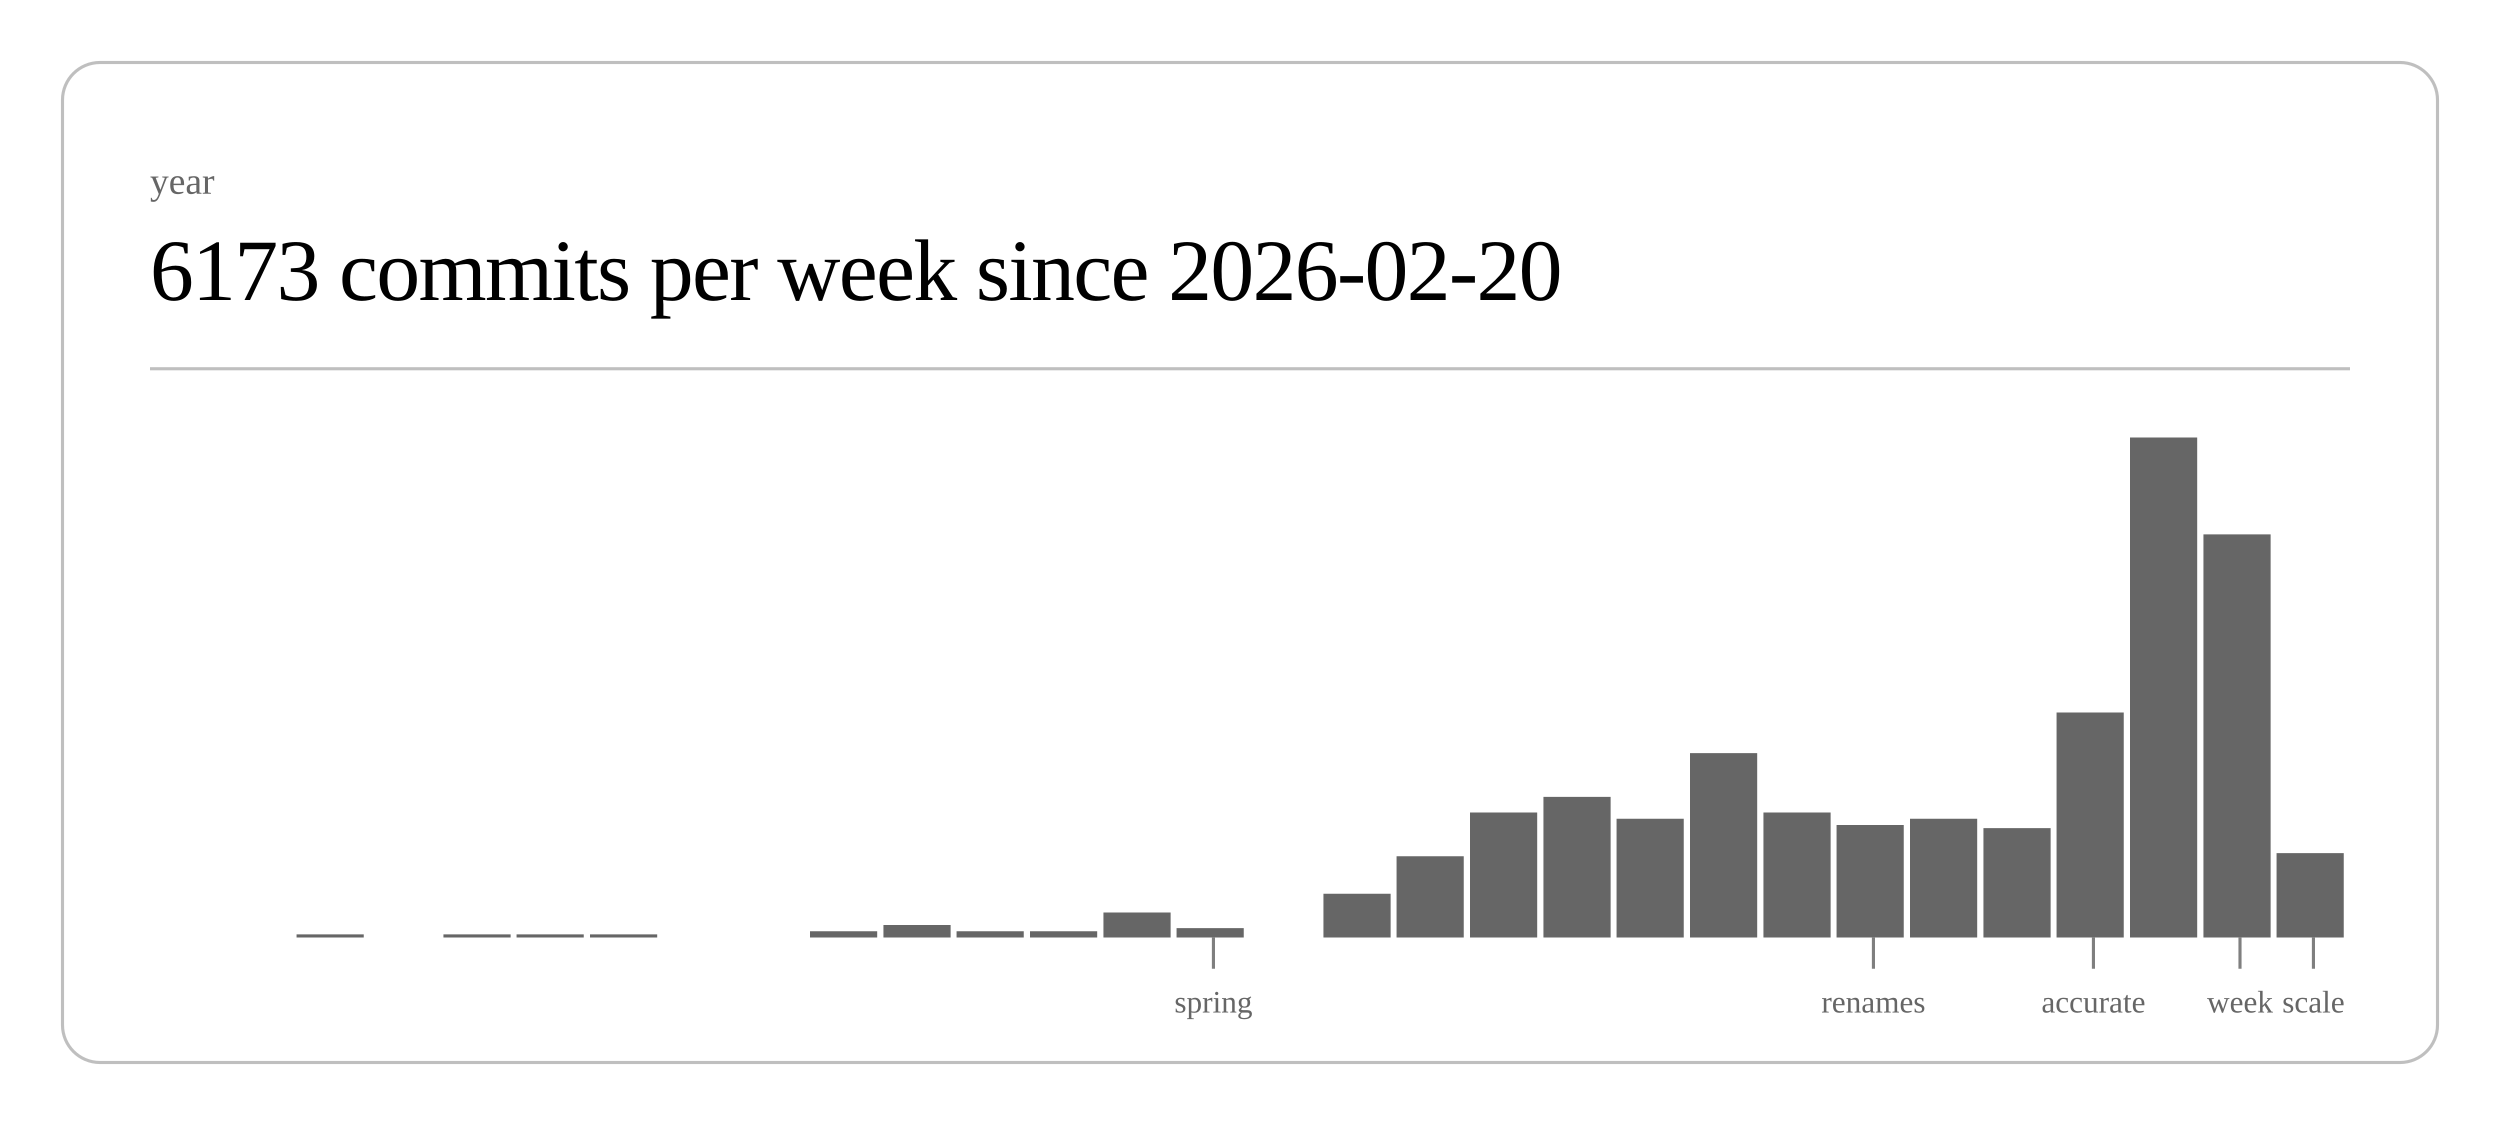
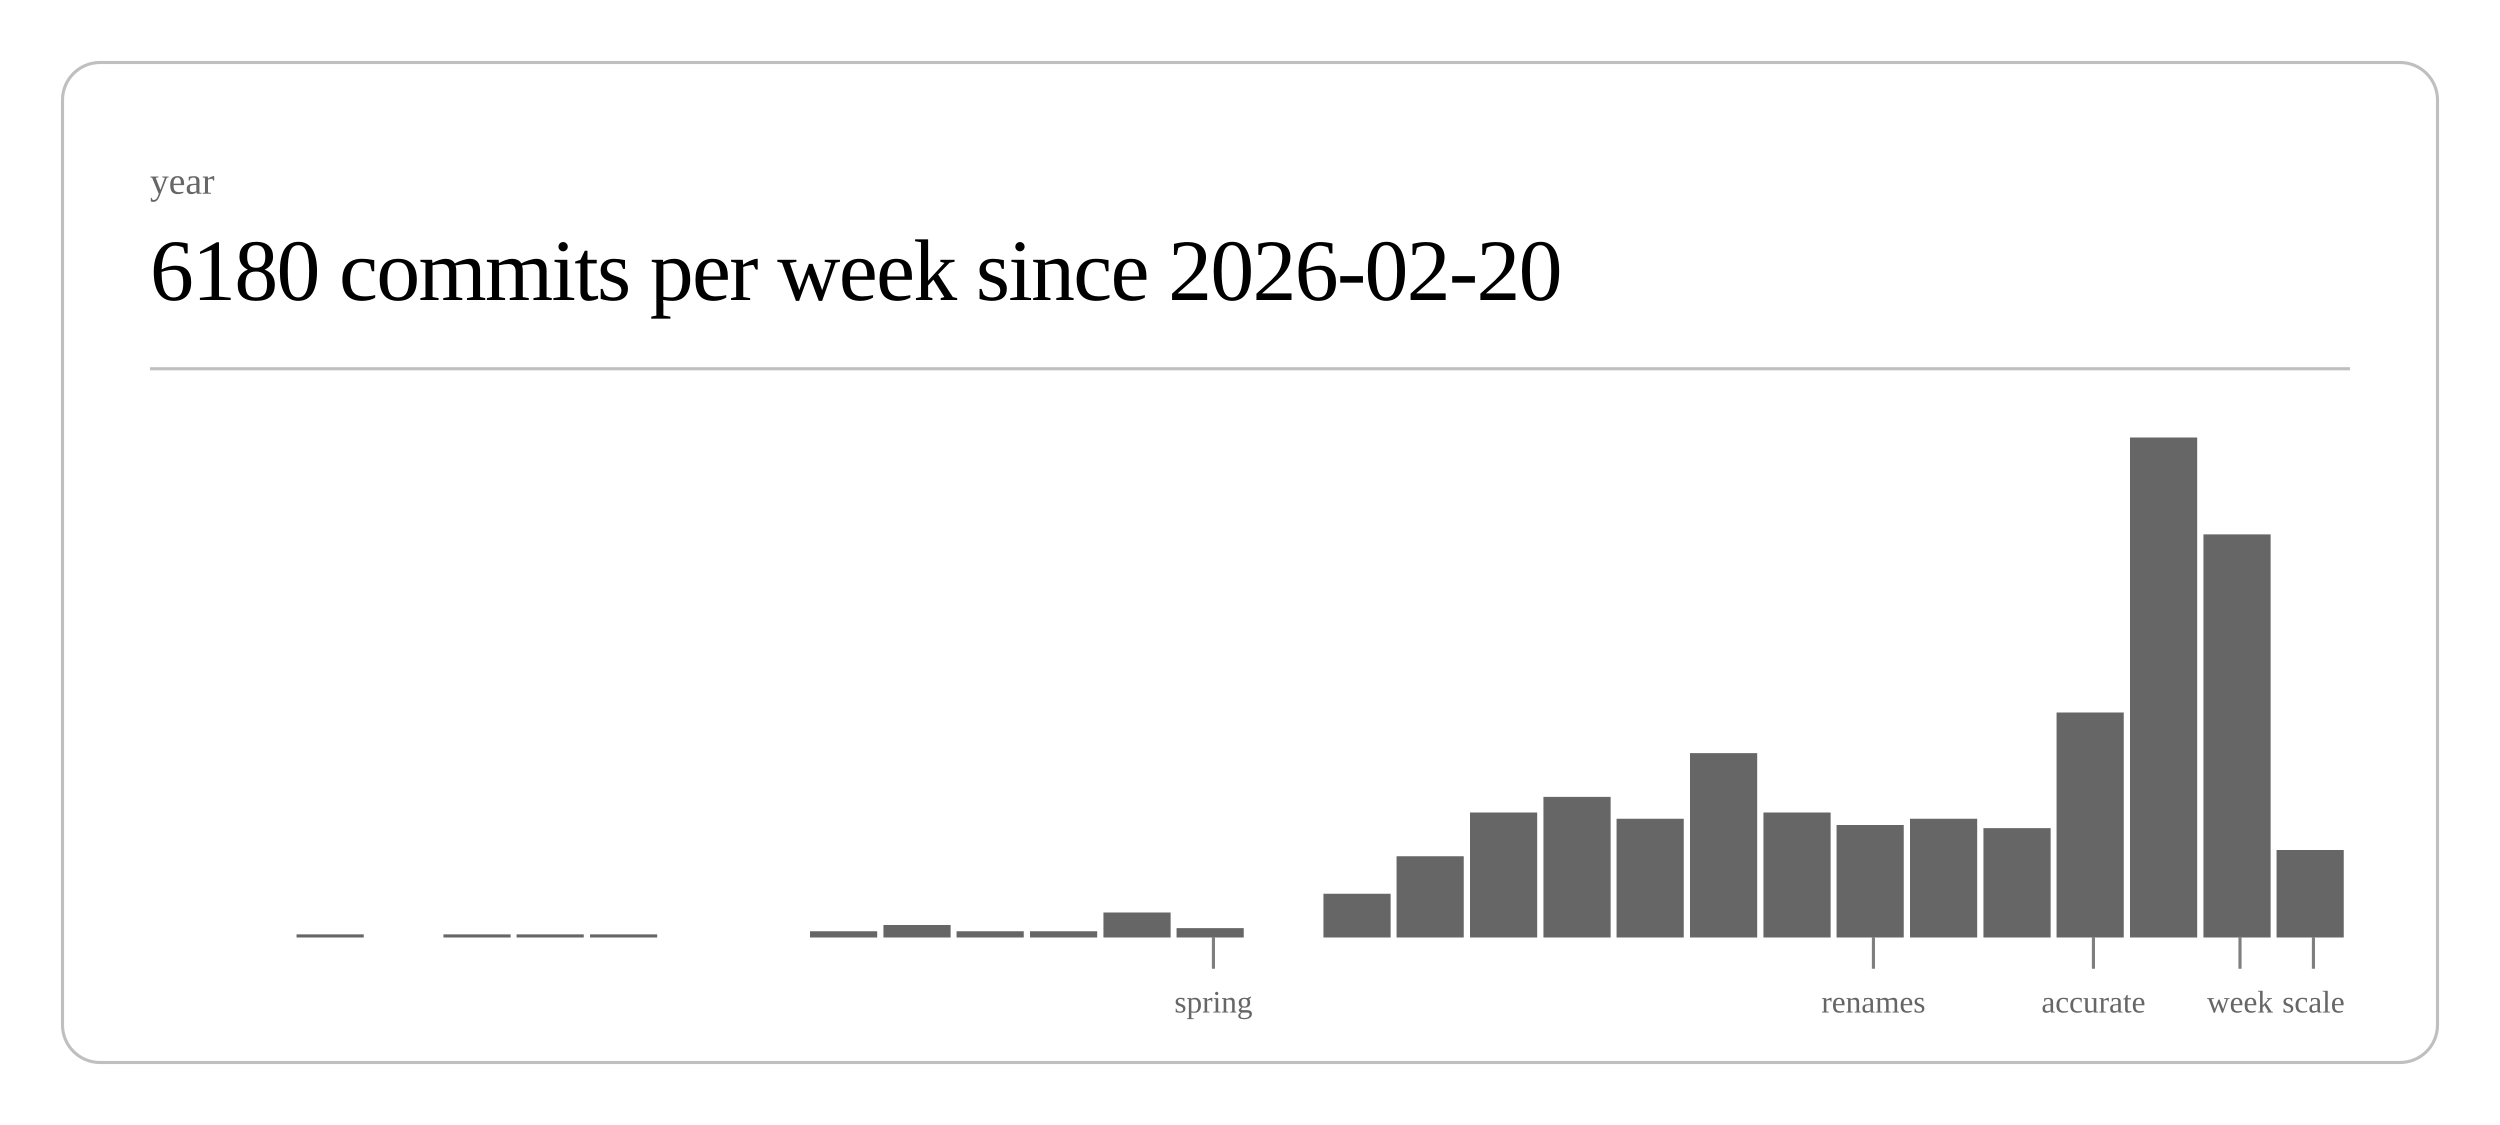
<svg xmlns="http://www.w3.org/2000/svg" class="post-header-svg" viewBox="0 0 800 360" width="800" height="360">
  <rect x="20" y="20" width="760" height="320" rx="12" ry="12" fill="none" stroke="currentColor" stroke-width="1" opacity="0.25" />
  <text fill="currentColor" x="48" y="62" font-size="12" opacity="0.6">year</text>
-   <text fill="currentColor" x="48" y="96" font-size="28" font-weight="300" letter-spacing="-0.5">6173 commits per week since 2026-02-20</text>
+   <text fill="currentColor" x="48" y="96" font-size="28" font-weight="300" letter-spacing="-0.5">6180 commits per week since 2026-02-20</text>
  <line stroke="currentColor" x1="48" y1="118" x2="752" y2="118" stroke-width="1" opacity="0.25" />
  <rect x="94.9" y="299" width="21.5" height="1" fill="currentColor" opacity="0.6" />
  <rect x="141.9" y="299" width="21.5" height="1" fill="currentColor" opacity="0.6" />
  <rect x="165.3" y="299" width="21.5" height="1" fill="currentColor" opacity="0.6" />
  <rect x="188.8" y="299" width="21.5" height="1" fill="currentColor" opacity="0.6" />
  <rect x="259.2" y="298" width="21.5" height="2" fill="currentColor" opacity="0.6" />
  <rect x="282.7" y="296" width="21.5" height="4" fill="currentColor" opacity="0.6" />
  <rect x="306.1" y="298" width="21.5" height="2" fill="currentColor" opacity="0.6" />
  <rect x="329.6" y="298" width="21.5" height="2" fill="currentColor" opacity="0.6" />
  <rect x="353.1" y="292" width="21.5" height="8" fill="currentColor" opacity="0.6" />
  <rect x="376.5" y="297" width="21.5" height="3" fill="currentColor" opacity="0.6" />
  <rect x="423.5" y="286" width="21.5" height="14" fill="currentColor" opacity="0.6" />
  <rect x="446.9" y="274" width="21.5" height="26" fill="currentColor" opacity="0.6" />
  <rect x="470.4" y="260" width="21.5" height="40" fill="currentColor" opacity="0.6" />
  <rect x="493.9" y="255" width="21.5" height="45" fill="currentColor" opacity="0.6" />
  <rect x="517.3" y="262" width="21.5" height="38" fill="currentColor" opacity="0.6" />
  <rect x="540.8" y="241" width="21.5" height="59" fill="currentColor" opacity="0.6" />
  <rect x="564.3" y="260" width="21.5" height="40" fill="currentColor" opacity="0.6" />
  <rect x="587.7" y="264" width="21.5" height="36" fill="currentColor" opacity="0.6" />
  <rect x="611.2" y="262" width="21.5" height="38" fill="currentColor" opacity="0.6" />
  <rect x="634.7" y="265" width="21.5" height="35" fill="currentColor" opacity="0.6" />
  <rect x="658.1" y="228" width="21.5" height="72" fill="currentColor" opacity="0.6" />
  <rect x="681.6" y="140" width="21.5" height="160" fill="currentColor" opacity="0.6" />
  <rect x="705.1" y="171" width="21.5" height="129" fill="currentColor" opacity="0.6" />
-   <rect x="728.5" y="273" width="21.5" height="27" fill="currentColor" opacity="0.6" />
+   <rect x="728.5" y="272" width="21.5" height="28" fill="currentColor" opacity="0.6" />
  <line stroke="currentColor" x1="388.3" y1="300" x2="388.3" y2="310" stroke-width="1" opacity="0.5" />
  <text fill="currentColor" x="388.3" y="324" font-size="10" opacity="0.6" text-anchor="middle">spring</text>
  <line stroke="currentColor" x1="599.5" y1="300" x2="599.5" y2="310" stroke-width="1" opacity="0.5" />
  <text fill="currentColor" x="599.5" y="324" font-size="10" opacity="0.6" text-anchor="middle">renames</text>
  <line stroke="currentColor" x1="669.9" y1="300" x2="669.9" y2="310" stroke-width="1" opacity="0.5" />
  <text fill="currentColor" x="669.9" y="324" font-size="10" opacity="0.6" text-anchor="middle">accurate</text>
  <line stroke="currentColor" x1="716.8" y1="300" x2="716.8" y2="310" stroke-width="1" opacity="0.5" />
  <text fill="currentColor" x="716.8" y="324" font-size="10" opacity="0.6" text-anchor="middle">week</text>
  <line stroke="currentColor" x1="740.3" y1="300" x2="740.3" y2="310" stroke-width="1" opacity="0.5" />
  <text fill="currentColor" x="740.3" y="324" font-size="10" opacity="0.6" text-anchor="middle">scale</text>
</svg>
